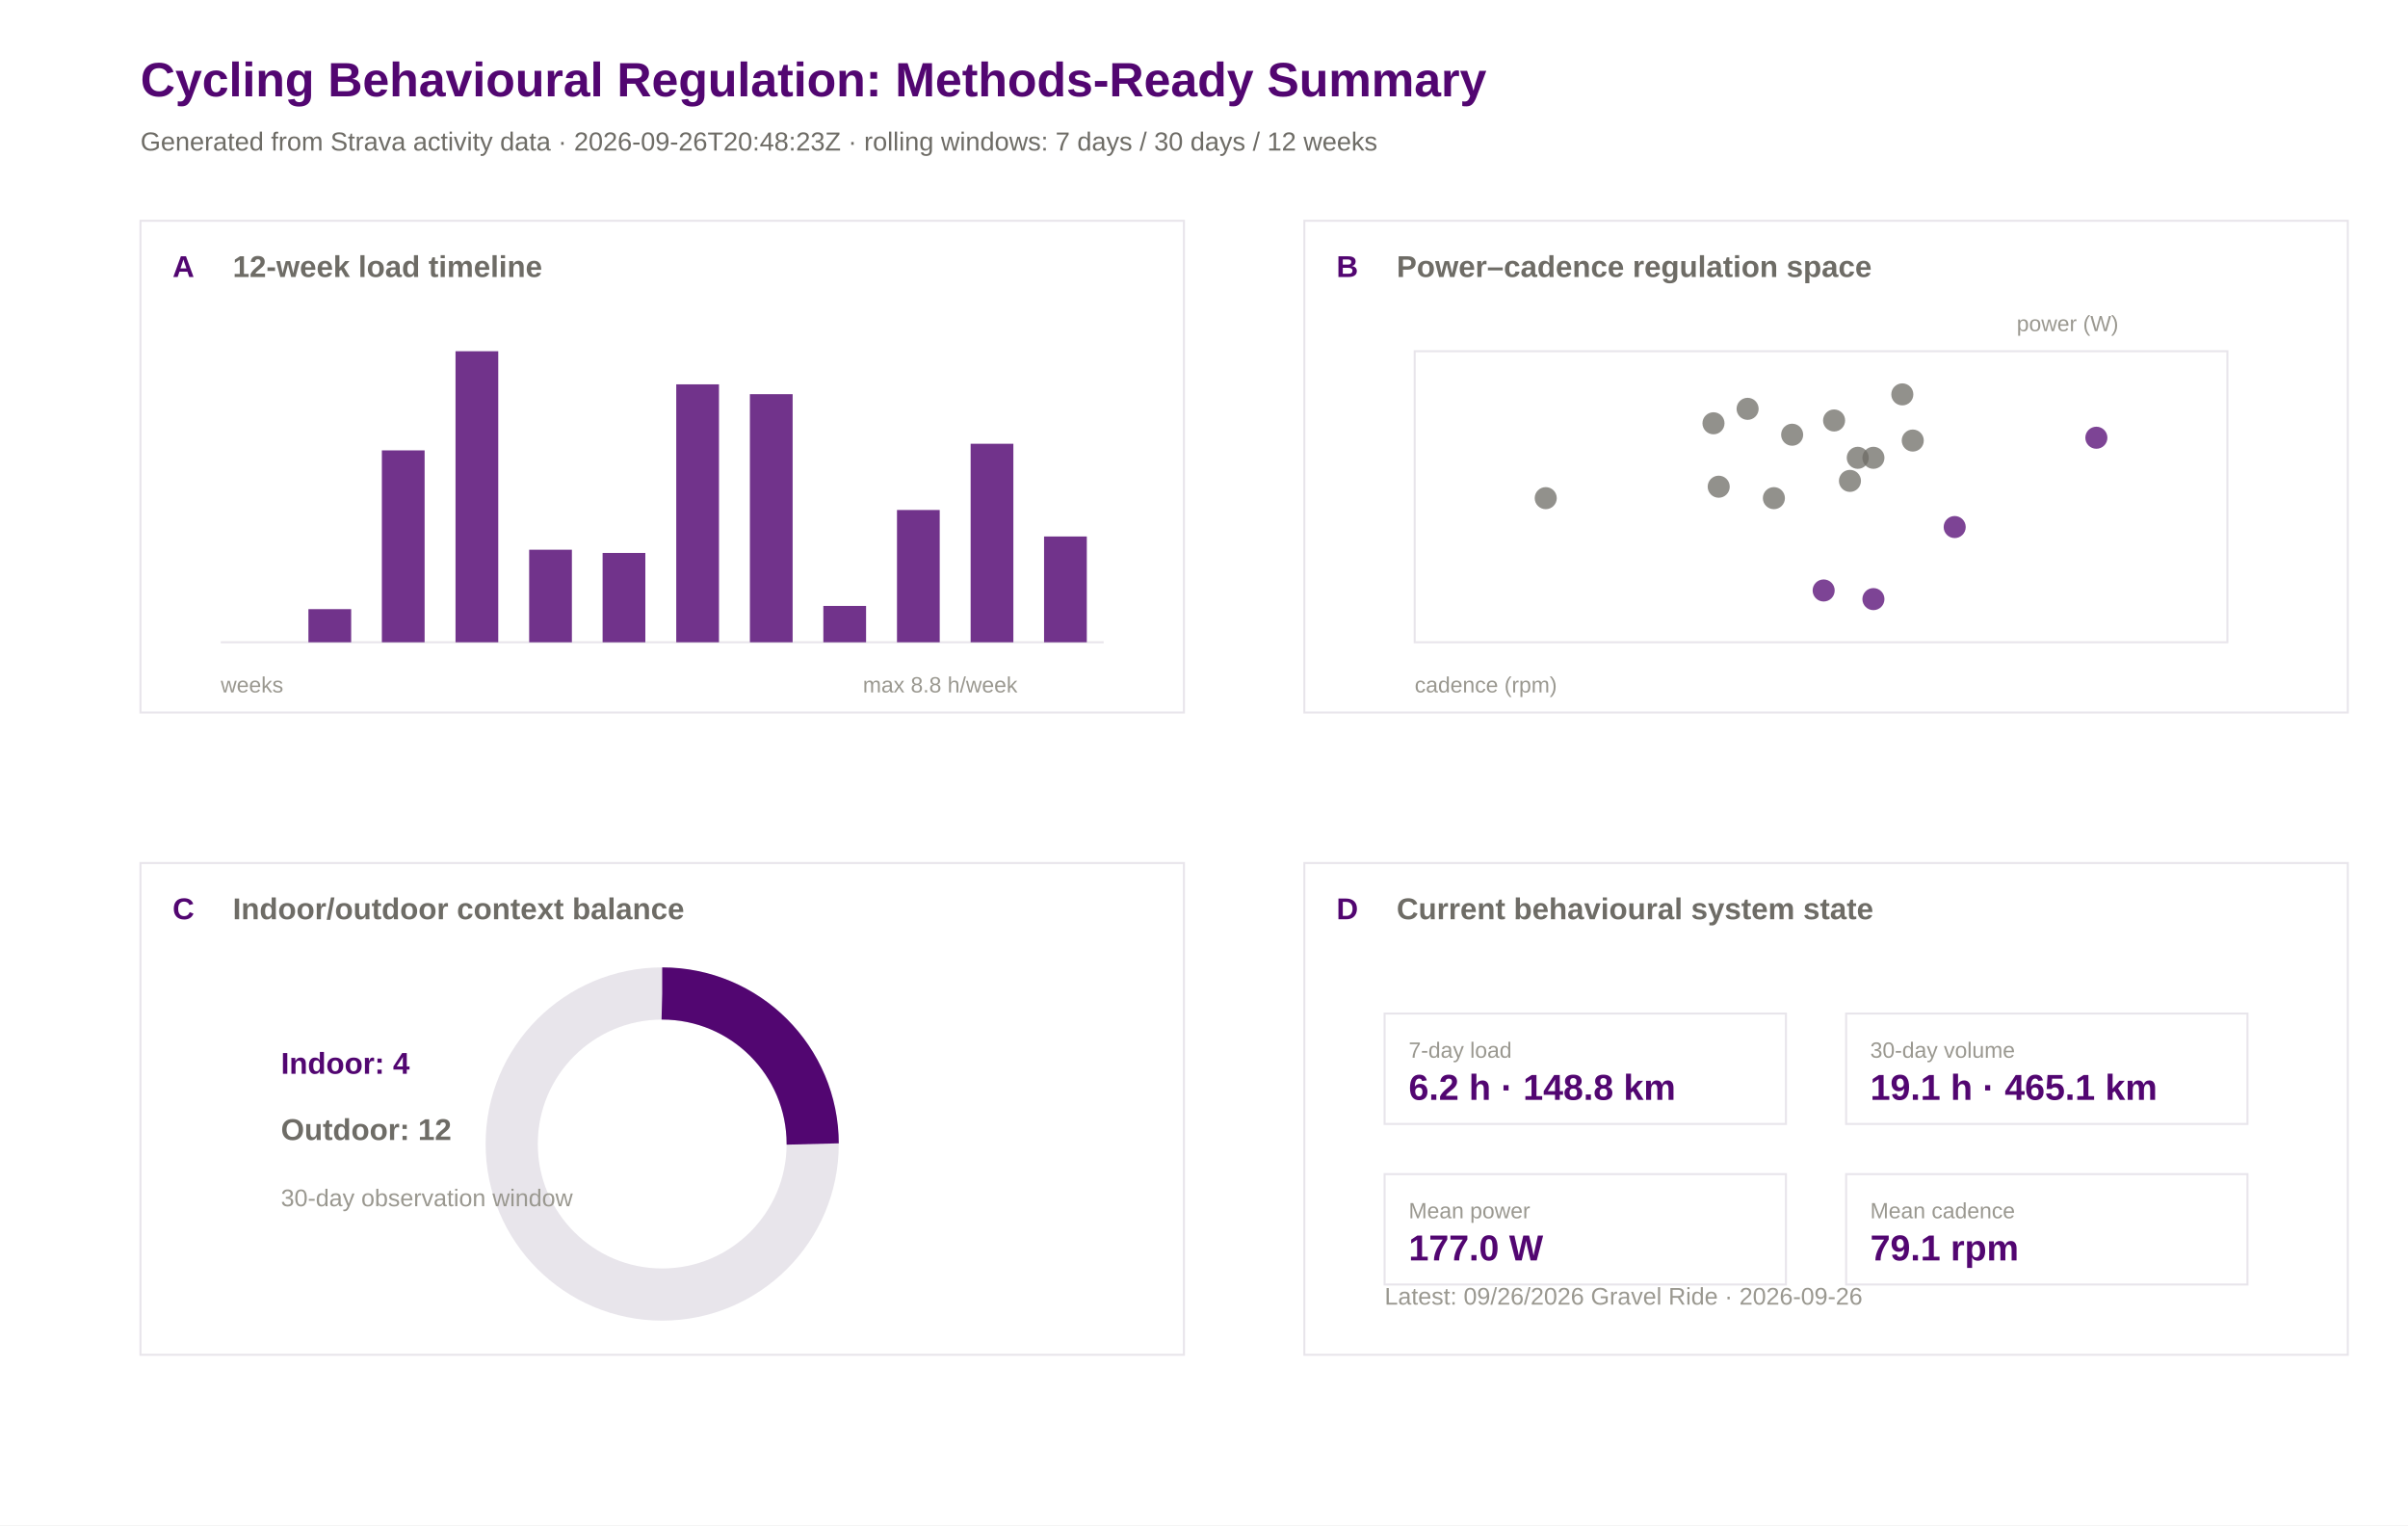
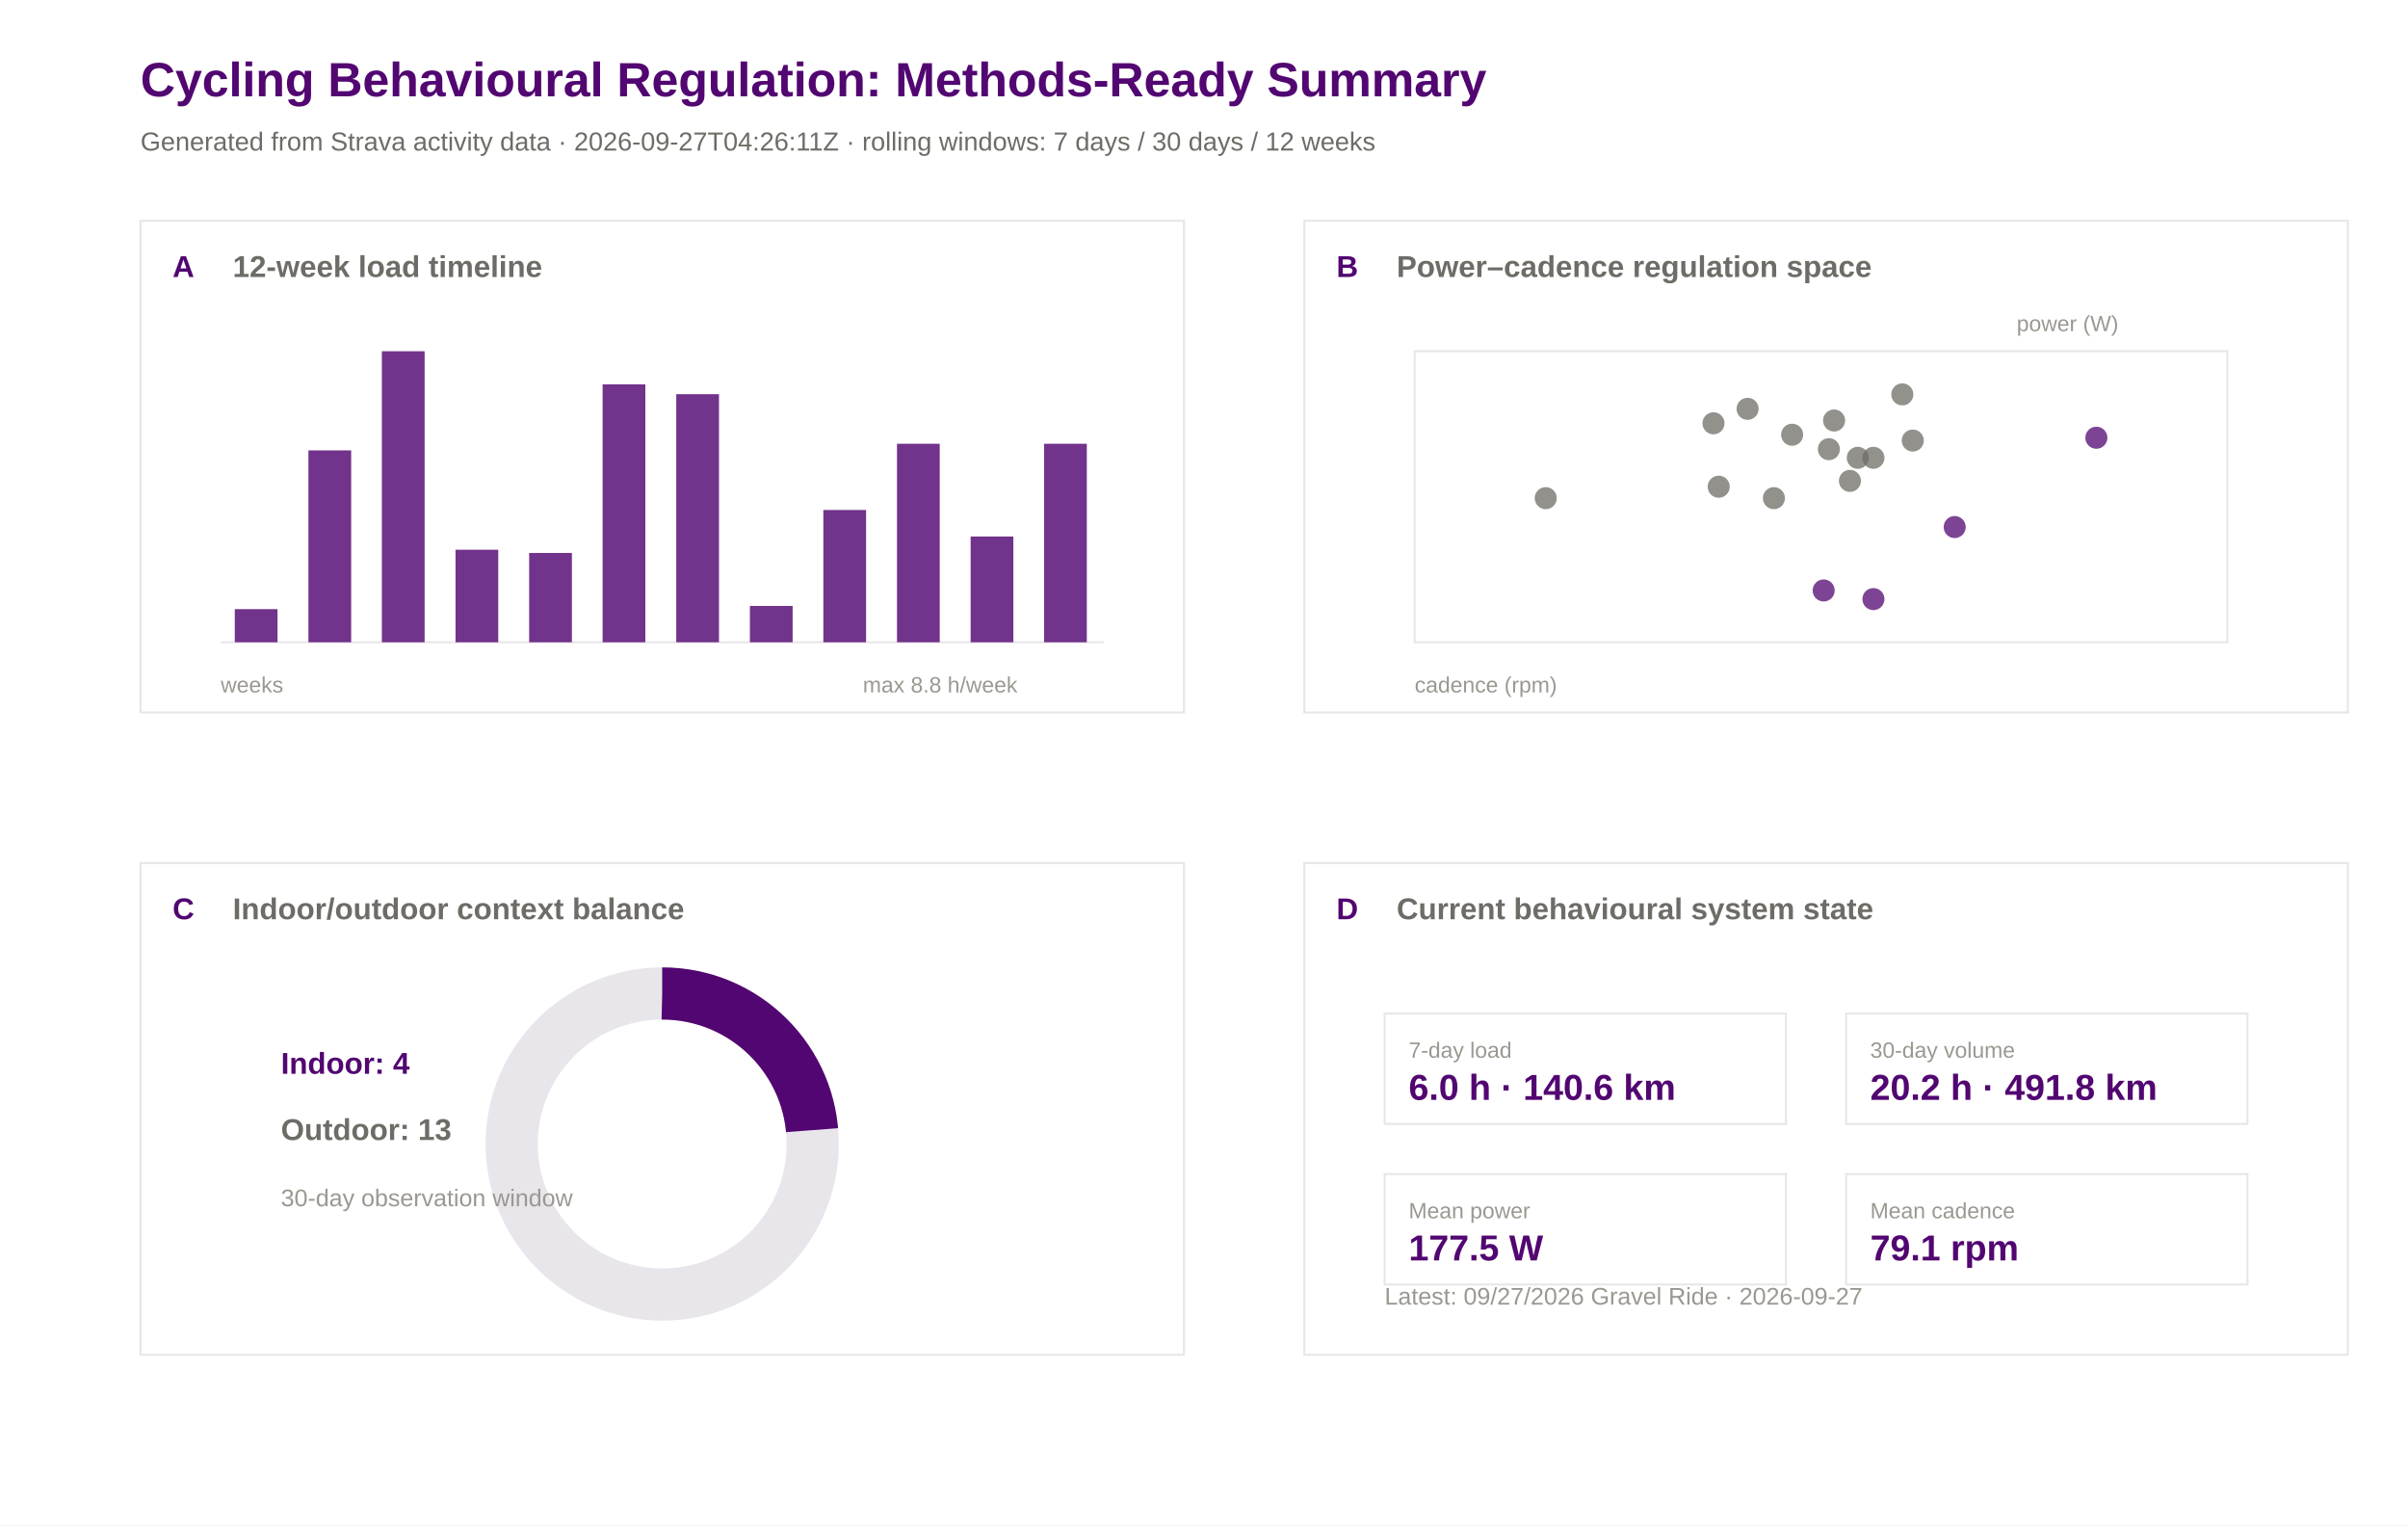
<svg xmlns="http://www.w3.org/2000/svg" width="1200" height="760" viewBox="0 0 1200 760">
  <rect width="100%" height="100%" fill="#ffffff" />
  <text x="70.0" y="48.0" font-family="Arial" font-size="24" font-weight="600" fill="#520671">Cycling Behavioural Regulation: Methods-Ready Summary</text>
-   <text x="70.0" y="75.0" font-family="Arial" font-size="13" font-weight="400" fill="#6e6c66">Generated from Strava activity data · 2026-09-26T20:48:23Z · rolling windows: 7 days / 30 days / 12 weeks</text>
+   <text x="70.0" y="75.0" font-family="Arial" font-size="13" font-weight="400" fill="#6e6c66">Generated from Strava activity data · 2026-09-27T04:26:11Z · rolling windows: 7 days / 30 days / 12 weeks</text>
  <rect x="70" y="110" width="520" height="245" fill="#ffffff" stroke="#e8e5eb" stroke-width="1" />
  <text x="86.0" y="138.0" font-family="Arial" font-size="15" font-weight="600" fill="#520671">A</text>
  <text x="116.0" y="138.0" font-family="Arial" font-size="15" font-weight="600" fill="#6e6c66">12-week load timeline</text>
  <rect x="650" y="110" width="520" height="245" fill="#ffffff" stroke="#e8e5eb" stroke-width="1" />
  <text x="666.0" y="138.0" font-family="Arial" font-size="15" font-weight="600" fill="#520671">B</text>
  <text x="696.0" y="138.0" font-family="Arial" font-size="15" font-weight="600" fill="#6e6c66">Power–cadence regulation space</text>
  <rect x="70" y="430" width="520" height="245" fill="#ffffff" stroke="#e8e5eb" stroke-width="1" />
  <text x="86.0" y="458.0" font-family="Arial" font-size="15" font-weight="600" fill="#520671">C</text>
  <text x="116.0" y="458.0" font-family="Arial" font-size="15" font-weight="600" fill="#6e6c66">Indoor/outdoor context balance</text>
  <rect x="650" y="430" width="520" height="245" fill="#ffffff" stroke="#e8e5eb" stroke-width="1" />
  <text x="666.0" y="458.0" font-family="Arial" font-size="15" font-weight="600" fill="#520671">D</text>
  <text x="696.0" y="458.0" font-family="Arial" font-size="15" font-weight="600" fill="#6e6c66">Current behavioural system state</text>
  <line x1="110" y1="320" x2="550" y2="320" stroke="#e8e5eb" />
-   <rect x="117.0" y="320.0" width="21.3" height="0.0" fill="#520671" opacity="0.82" />
-   <rect x="153.7" y="303.5" width="21.3" height="16.5" fill="#520671" opacity="0.82" />
-   <rect x="190.3" y="224.4" width="21.3" height="95.6" fill="#520671" opacity="0.82" />
-   <rect x="227.0" y="175.0" width="21.3" height="145.0" fill="#520671" opacity="0.82" />
-   <rect x="263.7" y="273.9" width="21.3" height="46.1" fill="#520671" opacity="0.82" />
-   <rect x="300.3" y="275.5" width="21.3" height="44.5" fill="#520671" opacity="0.82" />
-   <rect x="337.0" y="191.5" width="21.3" height="128.5" fill="#520671" opacity="0.82" />
-   <rect x="373.7" y="196.4" width="21.3" height="123.6" fill="#520671" opacity="0.82" />
-   <rect x="410.3" y="301.9" width="21.3" height="18.1" fill="#520671" opacity="0.82" />
-   <rect x="447.0" y="254.1" width="21.3" height="65.9" fill="#520671" opacity="0.82" />
-   <rect x="483.7" y="221.1" width="21.3" height="98.9" fill="#520671" opacity="0.82" />
-   <rect x="520.3" y="267.3" width="21.3" height="52.7" fill="#520671" opacity="0.82" />
+   <rect x="117.0" y="303.5" width="21.3" height="16.5" fill="#520671" opacity="0.82" />
+   <rect x="153.7" y="224.4" width="21.3" height="95.6" fill="#520671" opacity="0.82" />
+   <rect x="190.3" y="175.0" width="21.3" height="145.0" fill="#520671" opacity="0.82" />
+   <rect x="227.0" y="273.9" width="21.3" height="46.1" fill="#520671" opacity="0.82" />
+   <rect x="263.7" y="275.5" width="21.3" height="44.5" fill="#520671" opacity="0.82" />
+   <rect x="300.3" y="191.5" width="21.3" height="128.5" fill="#520671" opacity="0.82" />
+   <rect x="337.0" y="196.4" width="21.3" height="123.6" fill="#520671" opacity="0.82" />
+   <rect x="373.7" y="301.9" width="21.3" height="18.1" fill="#520671" opacity="0.82" />
+   <rect x="410.3" y="254.1" width="21.3" height="65.9" fill="#520671" opacity="0.82" />
+   <rect x="447.0" y="221.1" width="21.3" height="98.9" fill="#520671" opacity="0.82" />
+   <rect x="483.7" y="267.3" width="21.3" height="52.7" fill="#520671" opacity="0.82" />
+   <rect x="520.3" y="221.1" width="21.3" height="98.9" fill="#520671" opacity="0.82" />
  <text x="110.0" y="345.0" font-family="Arial" font-size="11" font-weight="400" fill="#9a9890">weeks</text>
  <text x="430.0" y="345.0" font-family="Arial" font-size="11" font-weight="400" fill="#9a9890">max 8.8 h/week</text>
  <rect x="705" y="175" width="405" height="145" fill="#ffffff" stroke="#e8e5eb" />
  <circle cx="914.0" cy="209.5" r="5.5" fill="#6e6c66" opacity="0.75" />
  <circle cx="974.1" cy="262.6" r="5.5" fill="#520671" opacity="0.75" />
  <circle cx="908.8" cy="294.2" r="5.5" fill="#520671" opacity="0.75" />
  <circle cx="925.8" cy="228.1" r="5.5" fill="#6e6c66" opacity="0.75" />
  <circle cx="953.2" cy="219.5" r="5.5" fill="#6e6c66" opacity="0.75" />
  <circle cx="933.6" cy="298.5" r="5.5" fill="#520671" opacity="0.75" />
  <circle cx="770.3" cy="248.2" r="5.5" fill="#6e6c66" opacity="0.75" />
  <circle cx="884.0" cy="248.2" r="5.5" fill="#6e6c66" opacity="0.75" />
  <circle cx="1044.7" cy="218.1" r="5.5" fill="#520671" opacity="0.75" />
  <circle cx="933.6" cy="228.1" r="5.5" fill="#6e6c66" opacity="0.75" />
  <circle cx="921.9" cy="239.6" r="5.5" fill="#6e6c66" opacity="0.75" />
  <circle cx="948.0" cy="196.5" r="5.5" fill="#6e6c66" opacity="0.75" />
  <circle cx="870.9" cy="203.7" r="5.5" fill="#6e6c66" opacity="0.75" />
  <circle cx="893.1" cy="216.6" r="5.5" fill="#6e6c66" opacity="0.75" />
  <circle cx="853.9" cy="210.9" r="5.5" fill="#6e6c66" opacity="0.75" />
  <circle cx="856.5" cy="242.5" r="5.5" fill="#6e6c66" opacity="0.75" />
+   <circle cx="911.4" cy="223.8" r="5.5" fill="#6e6c66" opacity="0.75" />
  <text x="705.0" y="345.0" font-family="Arial" font-size="11" font-weight="400" fill="#9a9890">cadence (rpm)</text>
  <text x="1005.0" y="165.0" font-family="Arial" font-size="11" font-weight="400" fill="#9a9890">power (W)</text>
  <circle cx="330" cy="570" r="75" fill="none" stroke="#e8e5eb" stroke-width="26" />
-   <circle cx="330" cy="570" r="75" fill="none" stroke="#520671" stroke-width="26" stroke-dasharray="117.8 471.2" transform="rotate(-90 330 570)" />
+   <circle cx="330" cy="570" r="75" fill="none" stroke="#520671" stroke-width="26" stroke-dasharray="110.9 471.2" transform="rotate(-90 330 570)" />
  <text x="140.0" y="535.0" font-family="Arial" font-size="15" font-weight="600" fill="#520671">Indoor: 4</text>
-   <text x="140.0" y="568.0" font-family="Arial" font-size="15" font-weight="600" fill="#6e6c66">Outdoor: 12</text>
+   <text x="140.0" y="568.0" font-family="Arial" font-size="15" font-weight="600" fill="#6e6c66">Outdoor: 13</text>
  <text x="140.0" y="601.0" font-family="Arial" font-size="12" font-weight="400" fill="#9a9890">30-day observation window</text>
  <rect x="690" y="505" width="200" height="55" fill="#ffffff" stroke="#e8e5eb" />
  <text x="702.0" y="527.0" font-family="Arial" font-size="11" font-weight="500" fill="#9a9890">7-day load</text>
-   <text x="702.0" y="548.0" font-family="Arial" font-size="18" font-weight="600" fill="#520671">6.2 h · 148.8 km</text>
+   <text x="702.0" y="548.0" font-family="Arial" font-size="18" font-weight="600" fill="#520671">6.0 h · 140.6 km</text>
  <rect x="920" y="505" width="200" height="55" fill="#ffffff" stroke="#e8e5eb" />
  <text x="932.0" y="527.0" font-family="Arial" font-size="11" font-weight="500" fill="#9a9890">30-day volume</text>
-   <text x="932.0" y="548.0" font-family="Arial" font-size="18" font-weight="600" fill="#520671">19.1 h · 465.1 km</text>
+   <text x="932.0" y="548.0" font-family="Arial" font-size="18" font-weight="600" fill="#520671">20.2 h · 491.8 km</text>
  <rect x="690" y="585" width="200" height="55" fill="#ffffff" stroke="#e8e5eb" />
  <text x="702.0" y="607.0" font-family="Arial" font-size="11" font-weight="500" fill="#9a9890">Mean power</text>
-   <text x="702.0" y="628.0" font-family="Arial" font-size="18" font-weight="600" fill="#520671">177.0 W</text>
+   <text x="702.0" y="628.0" font-family="Arial" font-size="18" font-weight="600" fill="#520671">177.5 W</text>
  <rect x="920" y="585" width="200" height="55" fill="#ffffff" stroke="#e8e5eb" />
  <text x="932.0" y="607.0" font-family="Arial" font-size="11" font-weight="500" fill="#9a9890">Mean cadence</text>
  <text x="932.0" y="628.0" font-family="Arial" font-size="18" font-weight="600" fill="#520671">79.1 rpm</text>
-   <text x="690.0" y="650.0" font-family="Arial" font-size="12" font-weight="400" fill="#9a9890">Latest: 09/26/2026 Gravel Ride · 2026-09-26</text>
+   <text x="690.0" y="650.0" font-family="Arial" font-size="12" font-weight="400" fill="#9a9890">Latest: 09/27/2026 Gravel Ride · 2026-09-27</text>
</svg>
